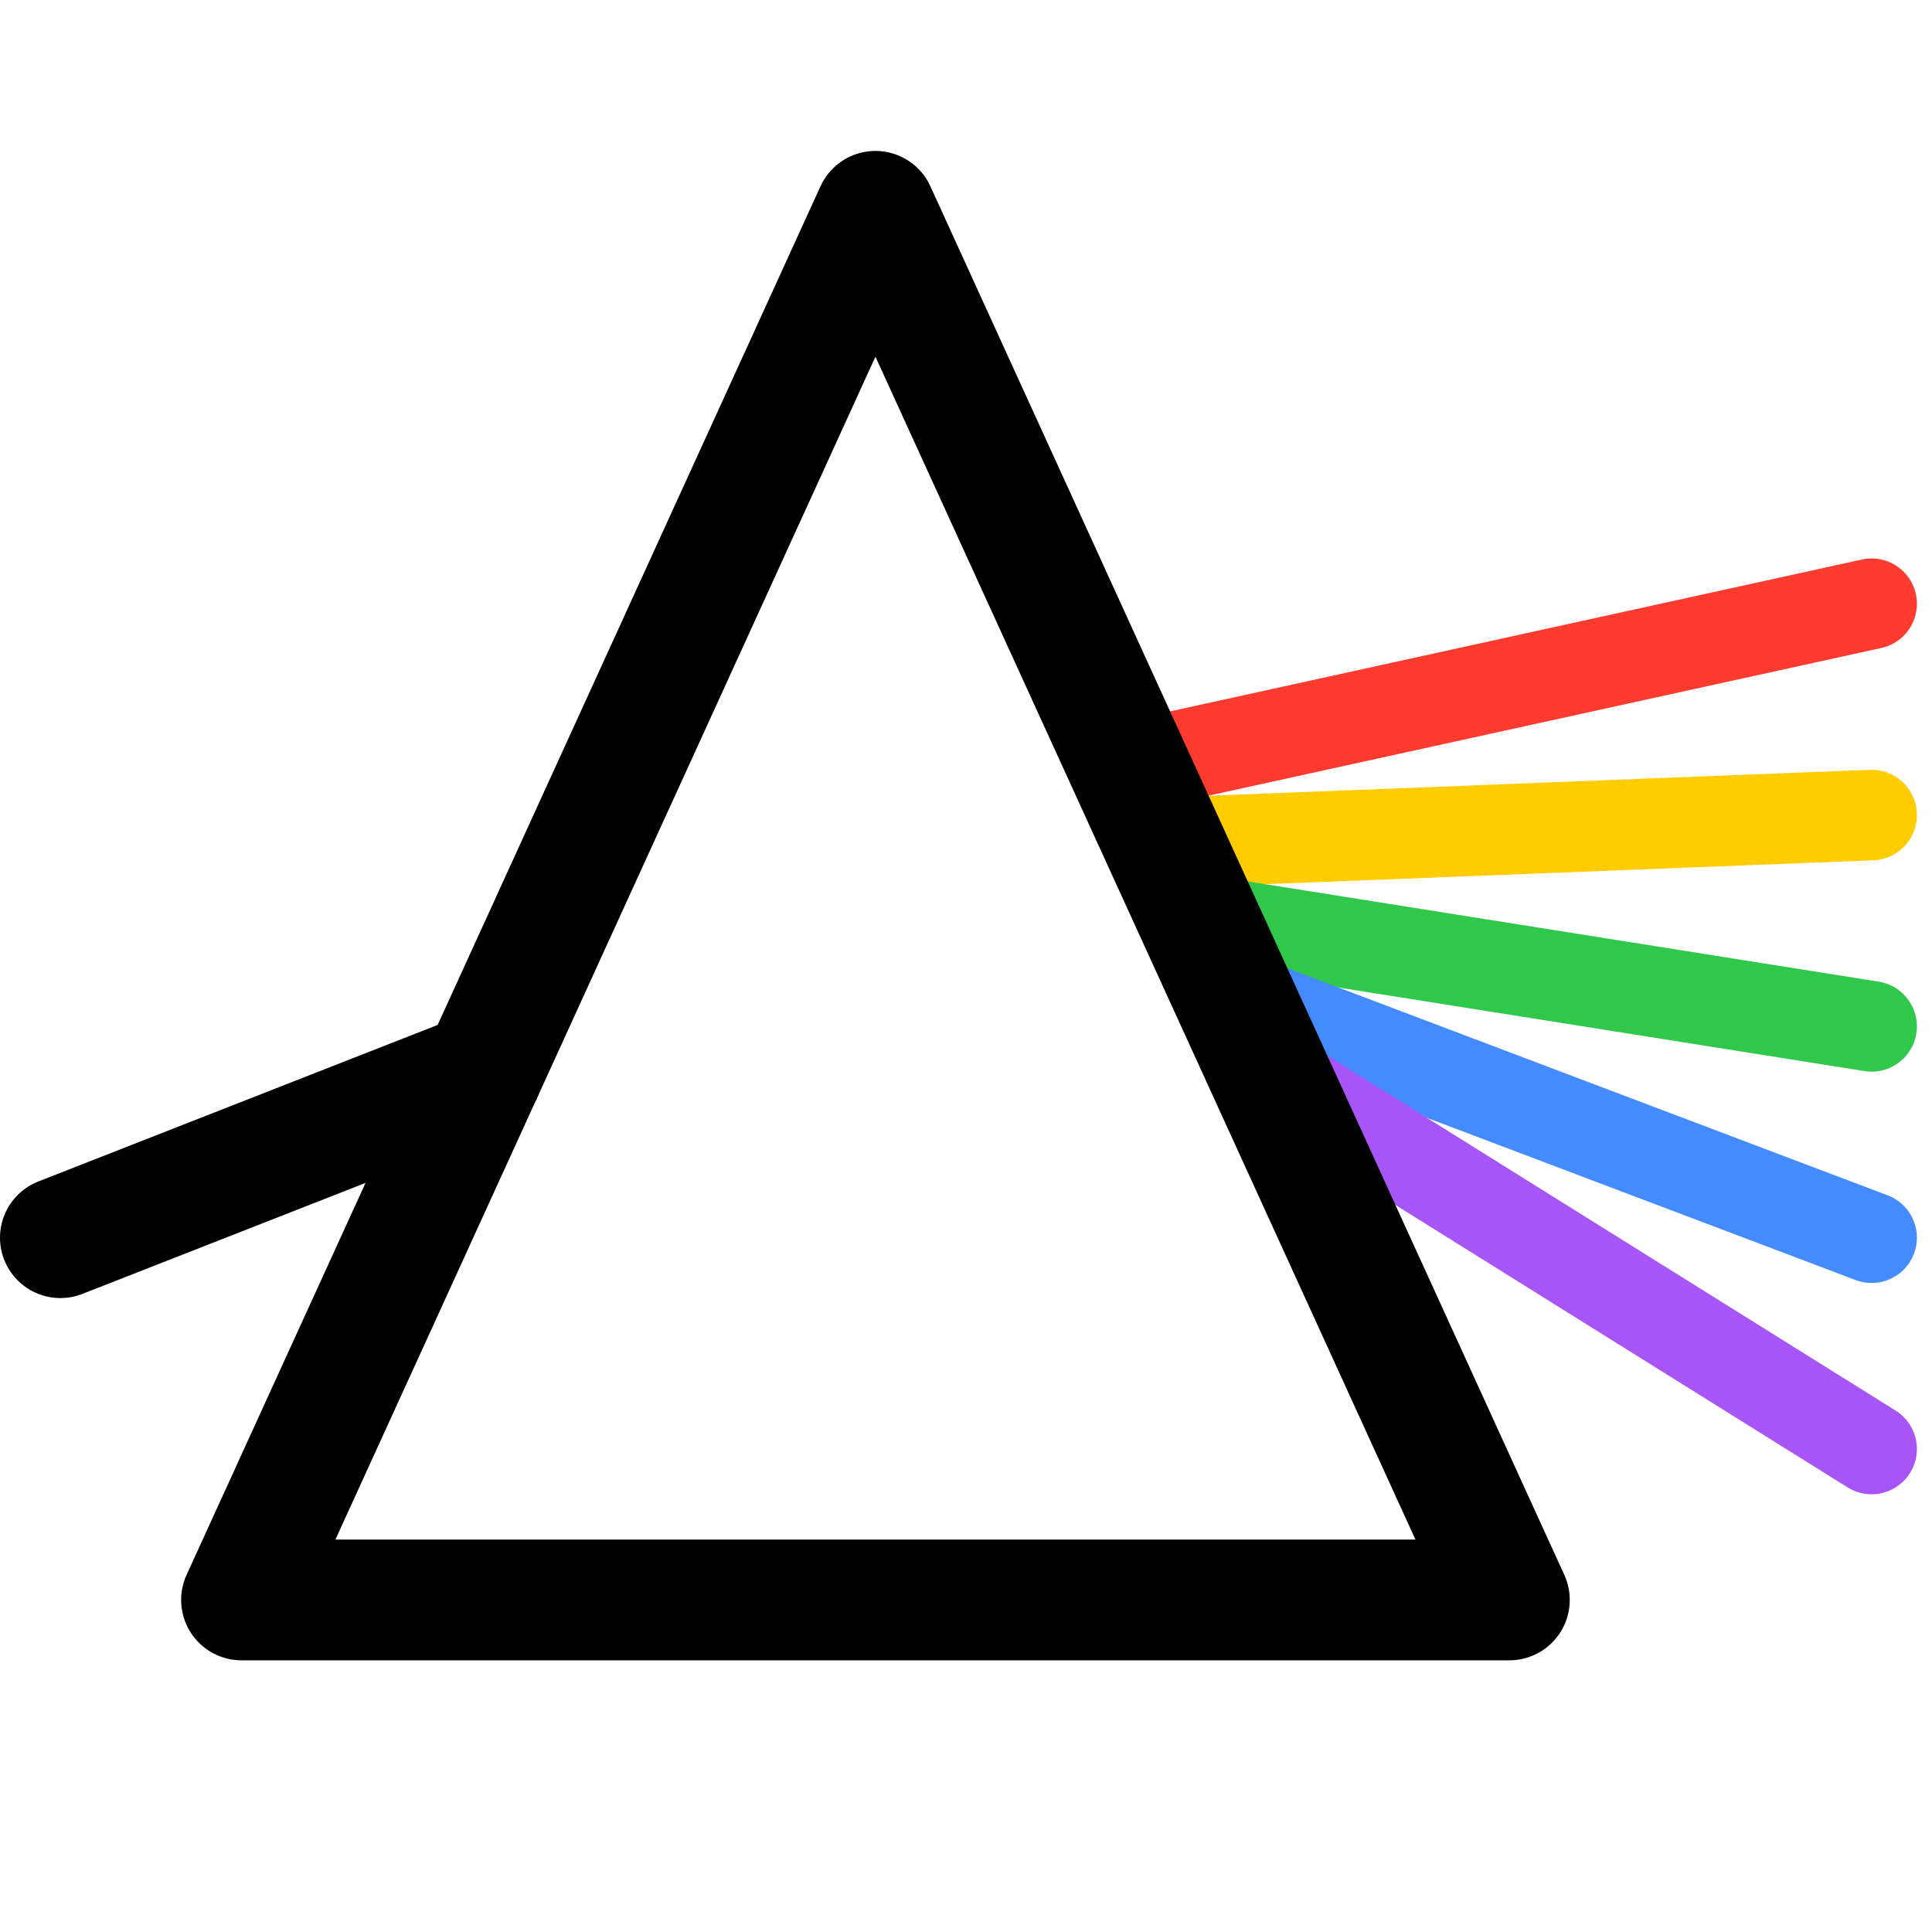
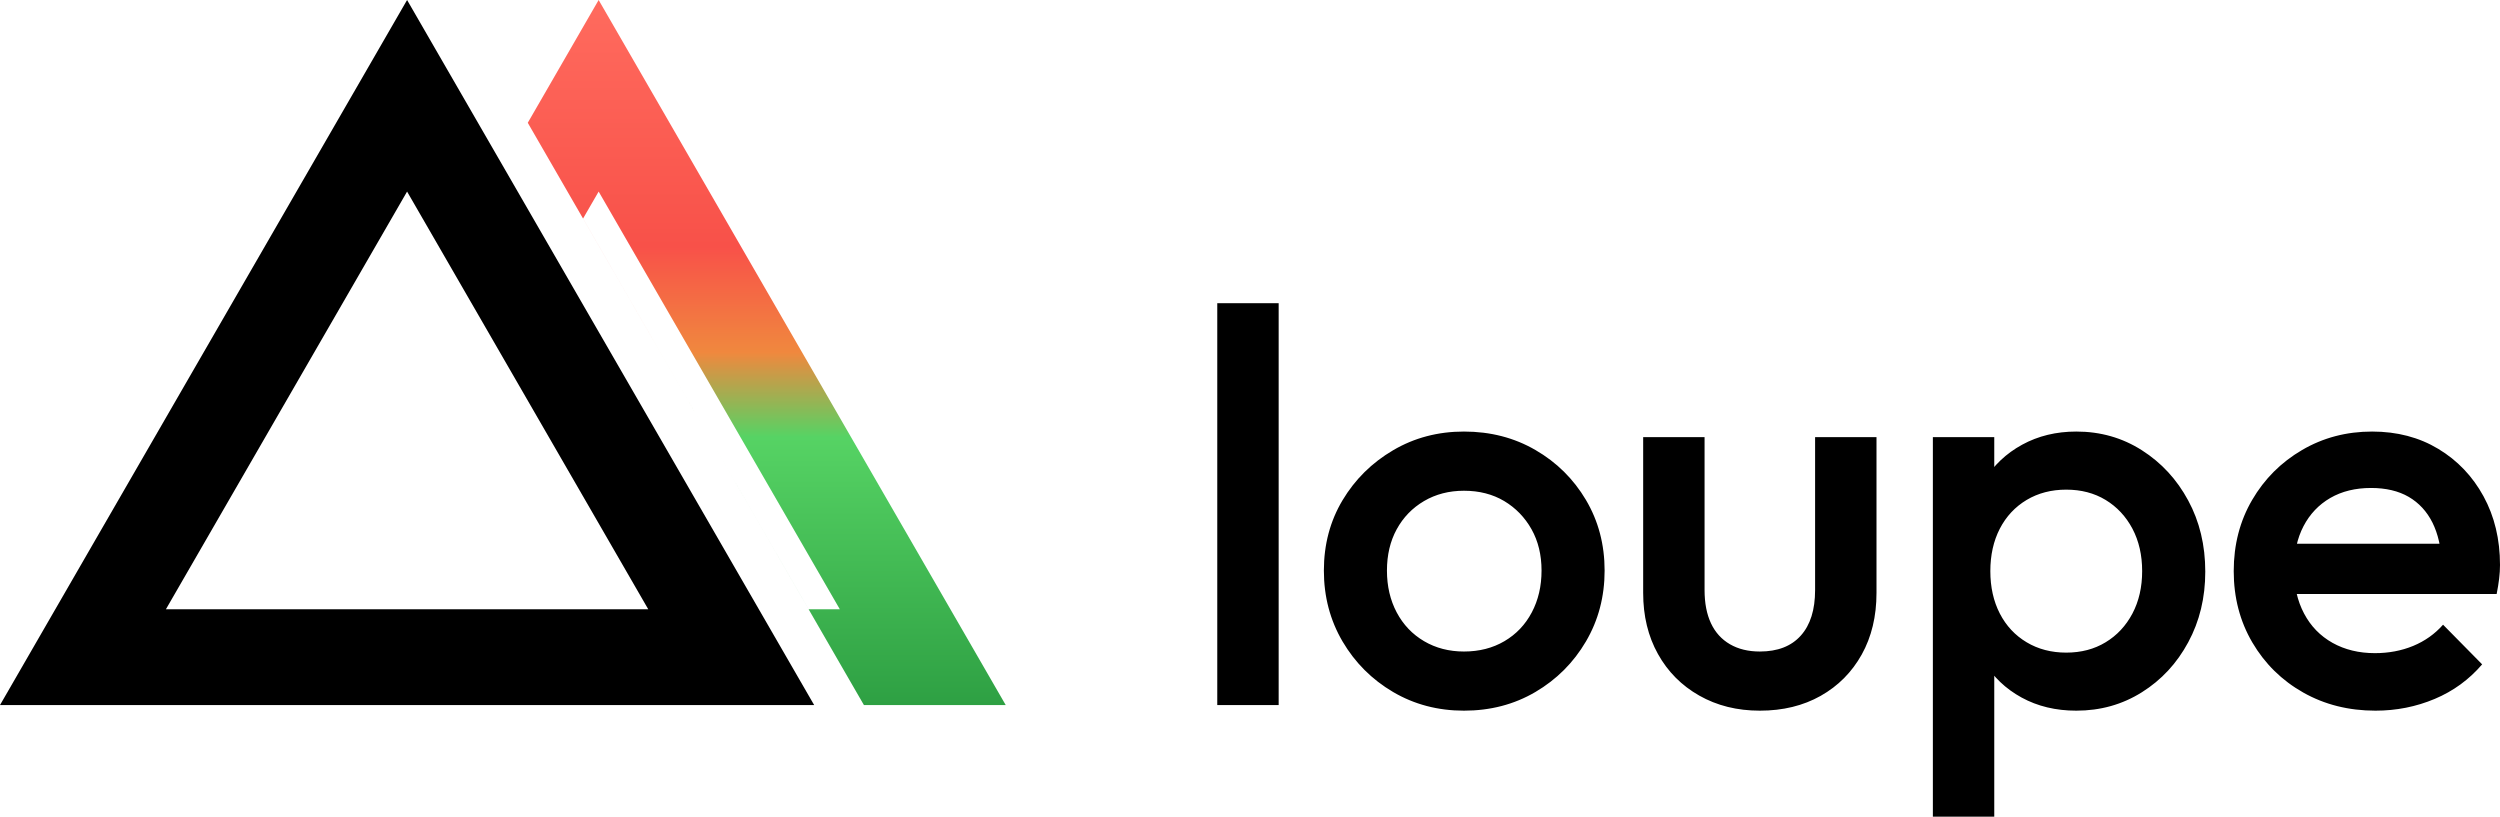
- <svg xmlns="http://www.w3.org/2000/svg" viewBox="0 0 32 32" fill="none" stroke-linecap="round" stroke-linejoin="round" role="img" aria-label="Loupe">
-   <path d="M1 20.5L7.99 17.76" stroke="currentColor" stroke-width="2" />
-   <path d="M18.7 12.7L31 10" stroke="#ff3b30" stroke-width="1.5" />
-   <path d="M19.28 13.96L31 13.5" stroke="#ffcc00" stroke-width="1.5" />
-   <path d="M19.86 15.23L31 17" stroke="#30c84b" stroke-width="1.5" />
-   <path d="M20.43 16.5L31 20.5" stroke="#438bff" stroke-width="1.5" />
-   <path d="M21.01 17.76L31 24" stroke="#a855f7" stroke-width="1.5" />
-   <path d="M14.5 3.5L25 26.5H4Z" stroke="currentColor" stroke-width="2" />
+ <svg xmlns="http://www.w3.org/2000/svg" viewBox="0 0 522.01 170.53" role="img" aria-label="Loupe">
+   <defs>
+     <linearGradient id="diff" gradientUnits="userSpaceOnUse" x1="0" y1="0" x2="0" y2="147.22">
+       <stop offset="0" stop-color="#ff6b5e" />
+       <stop offset="0.35" stop-color="#f85149" />
+       <stop offset="0.5" stop-color="#f0883e" />
+       <stop offset="0.62" stop-color="#56d364" />
+       <stop offset="1" stop-color="#2ea043" />
+     </linearGradient>
+   </defs>
+   <path d="M125 0L210 147.22L180.39 147.22L110.2 25.64ZM125 40L175.36 127.22L168.85 127.22L121.74 45.64Z" fill="url(#diff)" fill-rule="evenodd" />
+   <path d="M85 0L170 147.22L0 147.22ZM85 40L135.36 127.22L34.64 127.22Z" fill="currentColor" fill-rule="evenodd" />
+   <path d="M254.17 147.22L254.17 63.31L266.99 63.31L266.99 147.22L254.17 147.22ZM305.68 148.39Q297.52 148.39 290.88 144.49Q284.24 140.58 280.33 133.94Q276.43 127.29 276.43 119.14Q276.43 110.98 280.33 104.45Q284.24 97.92 290.88 94.02Q297.52 90.11 305.68 90.11Q313.96 90.11 320.6 93.96Q327.25 97.81 331.15 104.39Q335.05 110.98 335.05 119.14Q335.05 127.29 331.15 133.94Q327.25 140.58 320.6 144.49Q313.96 148.39 305.68 148.39ZM305.68 136.04Q310.46 136.04 314.13 133.88Q317.81 131.72 319.84 127.88Q321.88 124.03 321.88 119.14Q321.88 114.24 319.79 110.51Q317.69 106.78 314.08 104.62Q310.46 102.47 305.68 102.47Q301.02 102.47 297.35 104.62Q293.68 106.78 291.64 110.51Q289.6 114.24 289.6 119.14Q289.6 124.03 291.64 127.88Q293.68 131.72 297.35 133.88Q301.02 136.04 305.68 136.04ZM367.46 148.39Q360.35 148.39 354.81 145.24Q349.27 142.1 346.19 136.56Q343.1 131.02 343.1 123.8L343.1 91.28L355.92 91.28L355.92 123.21Q355.92 127.29 357.26 130.15Q358.6 133 361.22 134.52Q363.84 136.04 367.46 136.04Q373.05 136.04 376.02 132.71Q379 129.39 379 123.21L379 91.28L391.82 91.28L391.82 123.8Q391.82 131.14 388.73 136.68Q385.64 142.21 380.16 145.3Q374.68 148.39 367.46 148.39ZM433.54 148.39Q427.13 148.39 422.12 145.65Q417.11 142.91 414.25 138.13Q411.4 133.35 411.4 127.29L411.4 111.21Q411.4 105.15 414.31 100.37Q417.22 95.59 422.24 92.85Q427.25 90.11 433.54 90.11Q441.12 90.11 447.24 94.02Q453.36 97.92 456.91 104.51Q460.47 111.09 460.47 119.37Q460.47 127.53 456.91 134.11Q453.36 140.7 447.24 144.54Q441.12 148.39 433.54 148.39ZM403.59 170.53L403.59 91.28L416.41 91.28L416.41 106.31L414.19 119.95L416.41 133.47L416.41 170.53L403.59 170.53ZM431.44 136.27Q436.11 136.27 439.66 134.11Q443.22 131.96 445.26 128.11Q447.29 124.26 447.29 119.25Q447.29 114.24 445.26 110.39Q443.22 106.55 439.66 104.39Q436.11 102.24 431.44 102.24Q426.78 102.24 423.17 104.39Q419.56 106.55 417.57 110.39Q415.59 114.24 415.59 119.25Q415.59 124.26 417.57 128.11Q419.56 131.96 423.17 134.11Q426.78 136.27 431.44 136.27ZM496.01 148.39Q487.62 148.39 480.92 144.6Q474.22 140.81 470.31 134.17Q466.41 127.53 466.41 119.25Q466.41 110.98 470.26 104.39Q474.1 97.81 480.69 93.96Q487.27 90.11 495.31 90.11Q503.12 90.11 509.13 93.73Q515.13 97.34 518.57 103.63Q522.01 109.93 522.01 117.97Q522.01 119.37 521.83 120.83Q521.66 122.28 521.31 124.03L475.38 124.03L475.38 113.54L514.66 113.54L509.88 117.74Q509.65 112.61 507.9 109.11Q506.15 105.62 502.95 103.75Q499.74 101.89 495.08 101.89Q490.19 101.89 486.57 103.98Q482.96 106.08 480.98 109.87Q479 113.66 479 118.9Q479 124.15 481.1 128.11Q483.19 132.07 487.04 134.23Q490.89 136.38 495.9 136.38Q500.21 136.38 503.88 134.87Q507.55 133.35 510.12 130.44L518.28 138.72Q514.2 143.49 508.37 145.94Q502.54 148.39 496.01 148.39Z" fill="currentColor" />
</svg>
